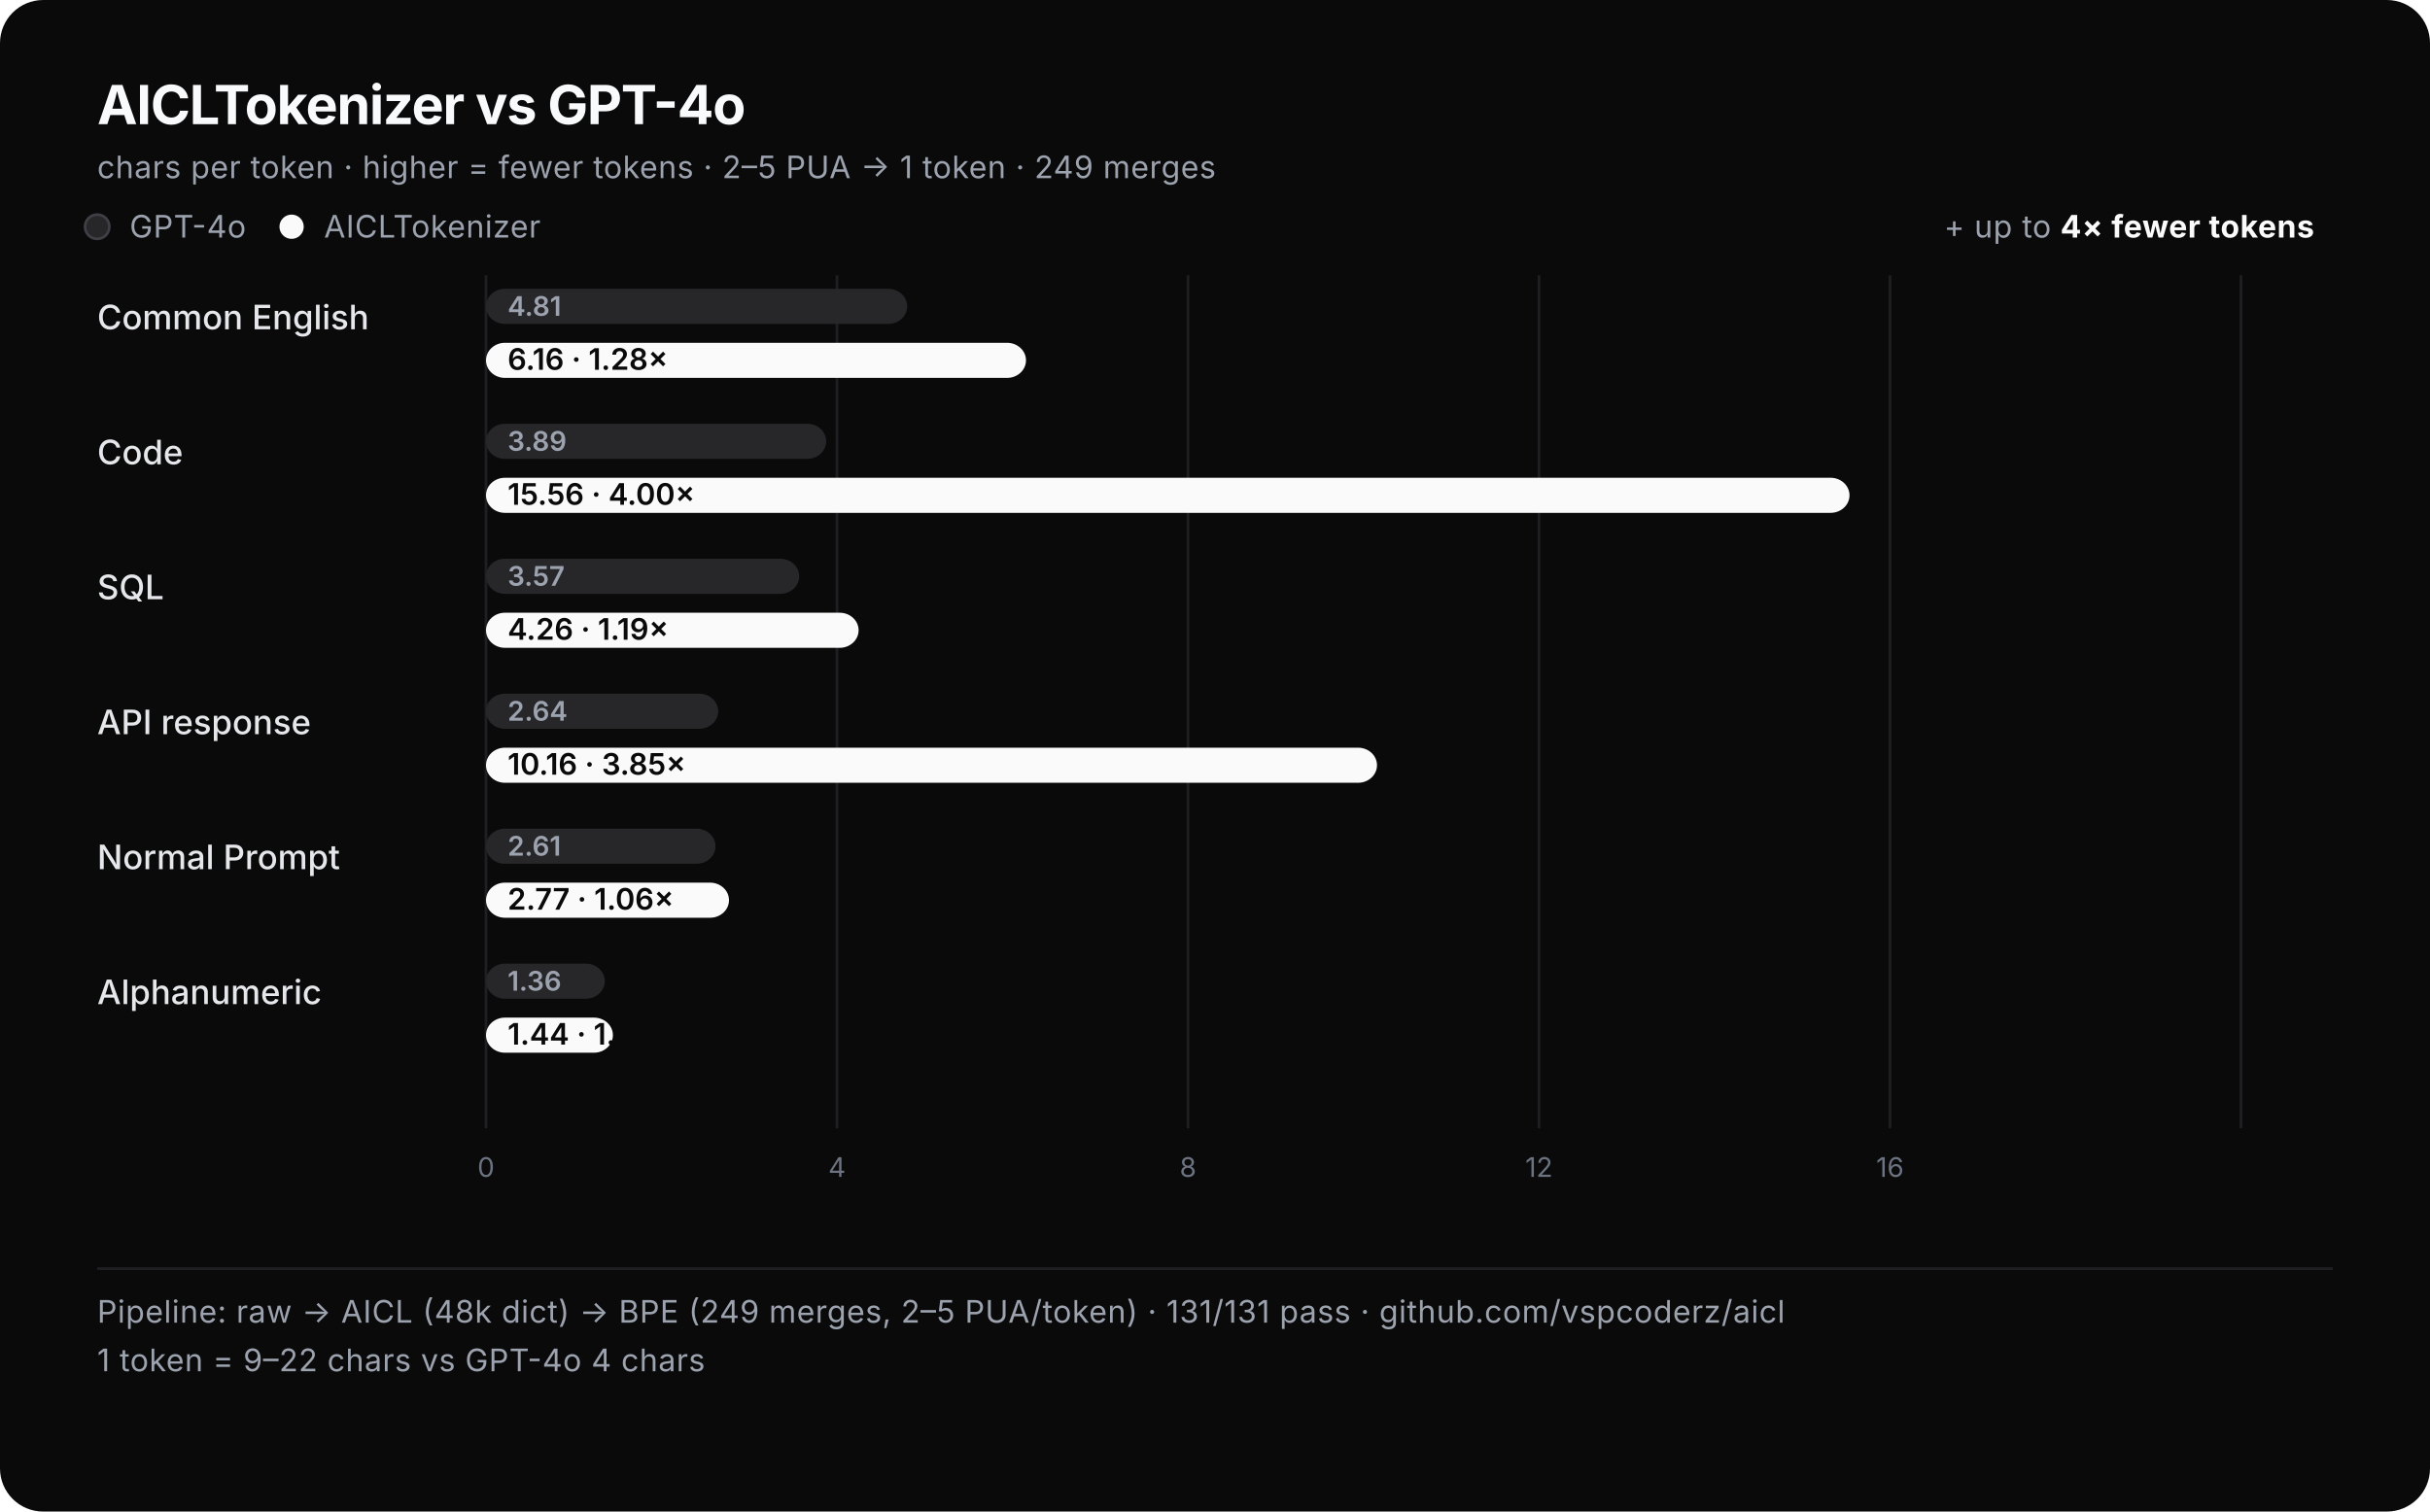
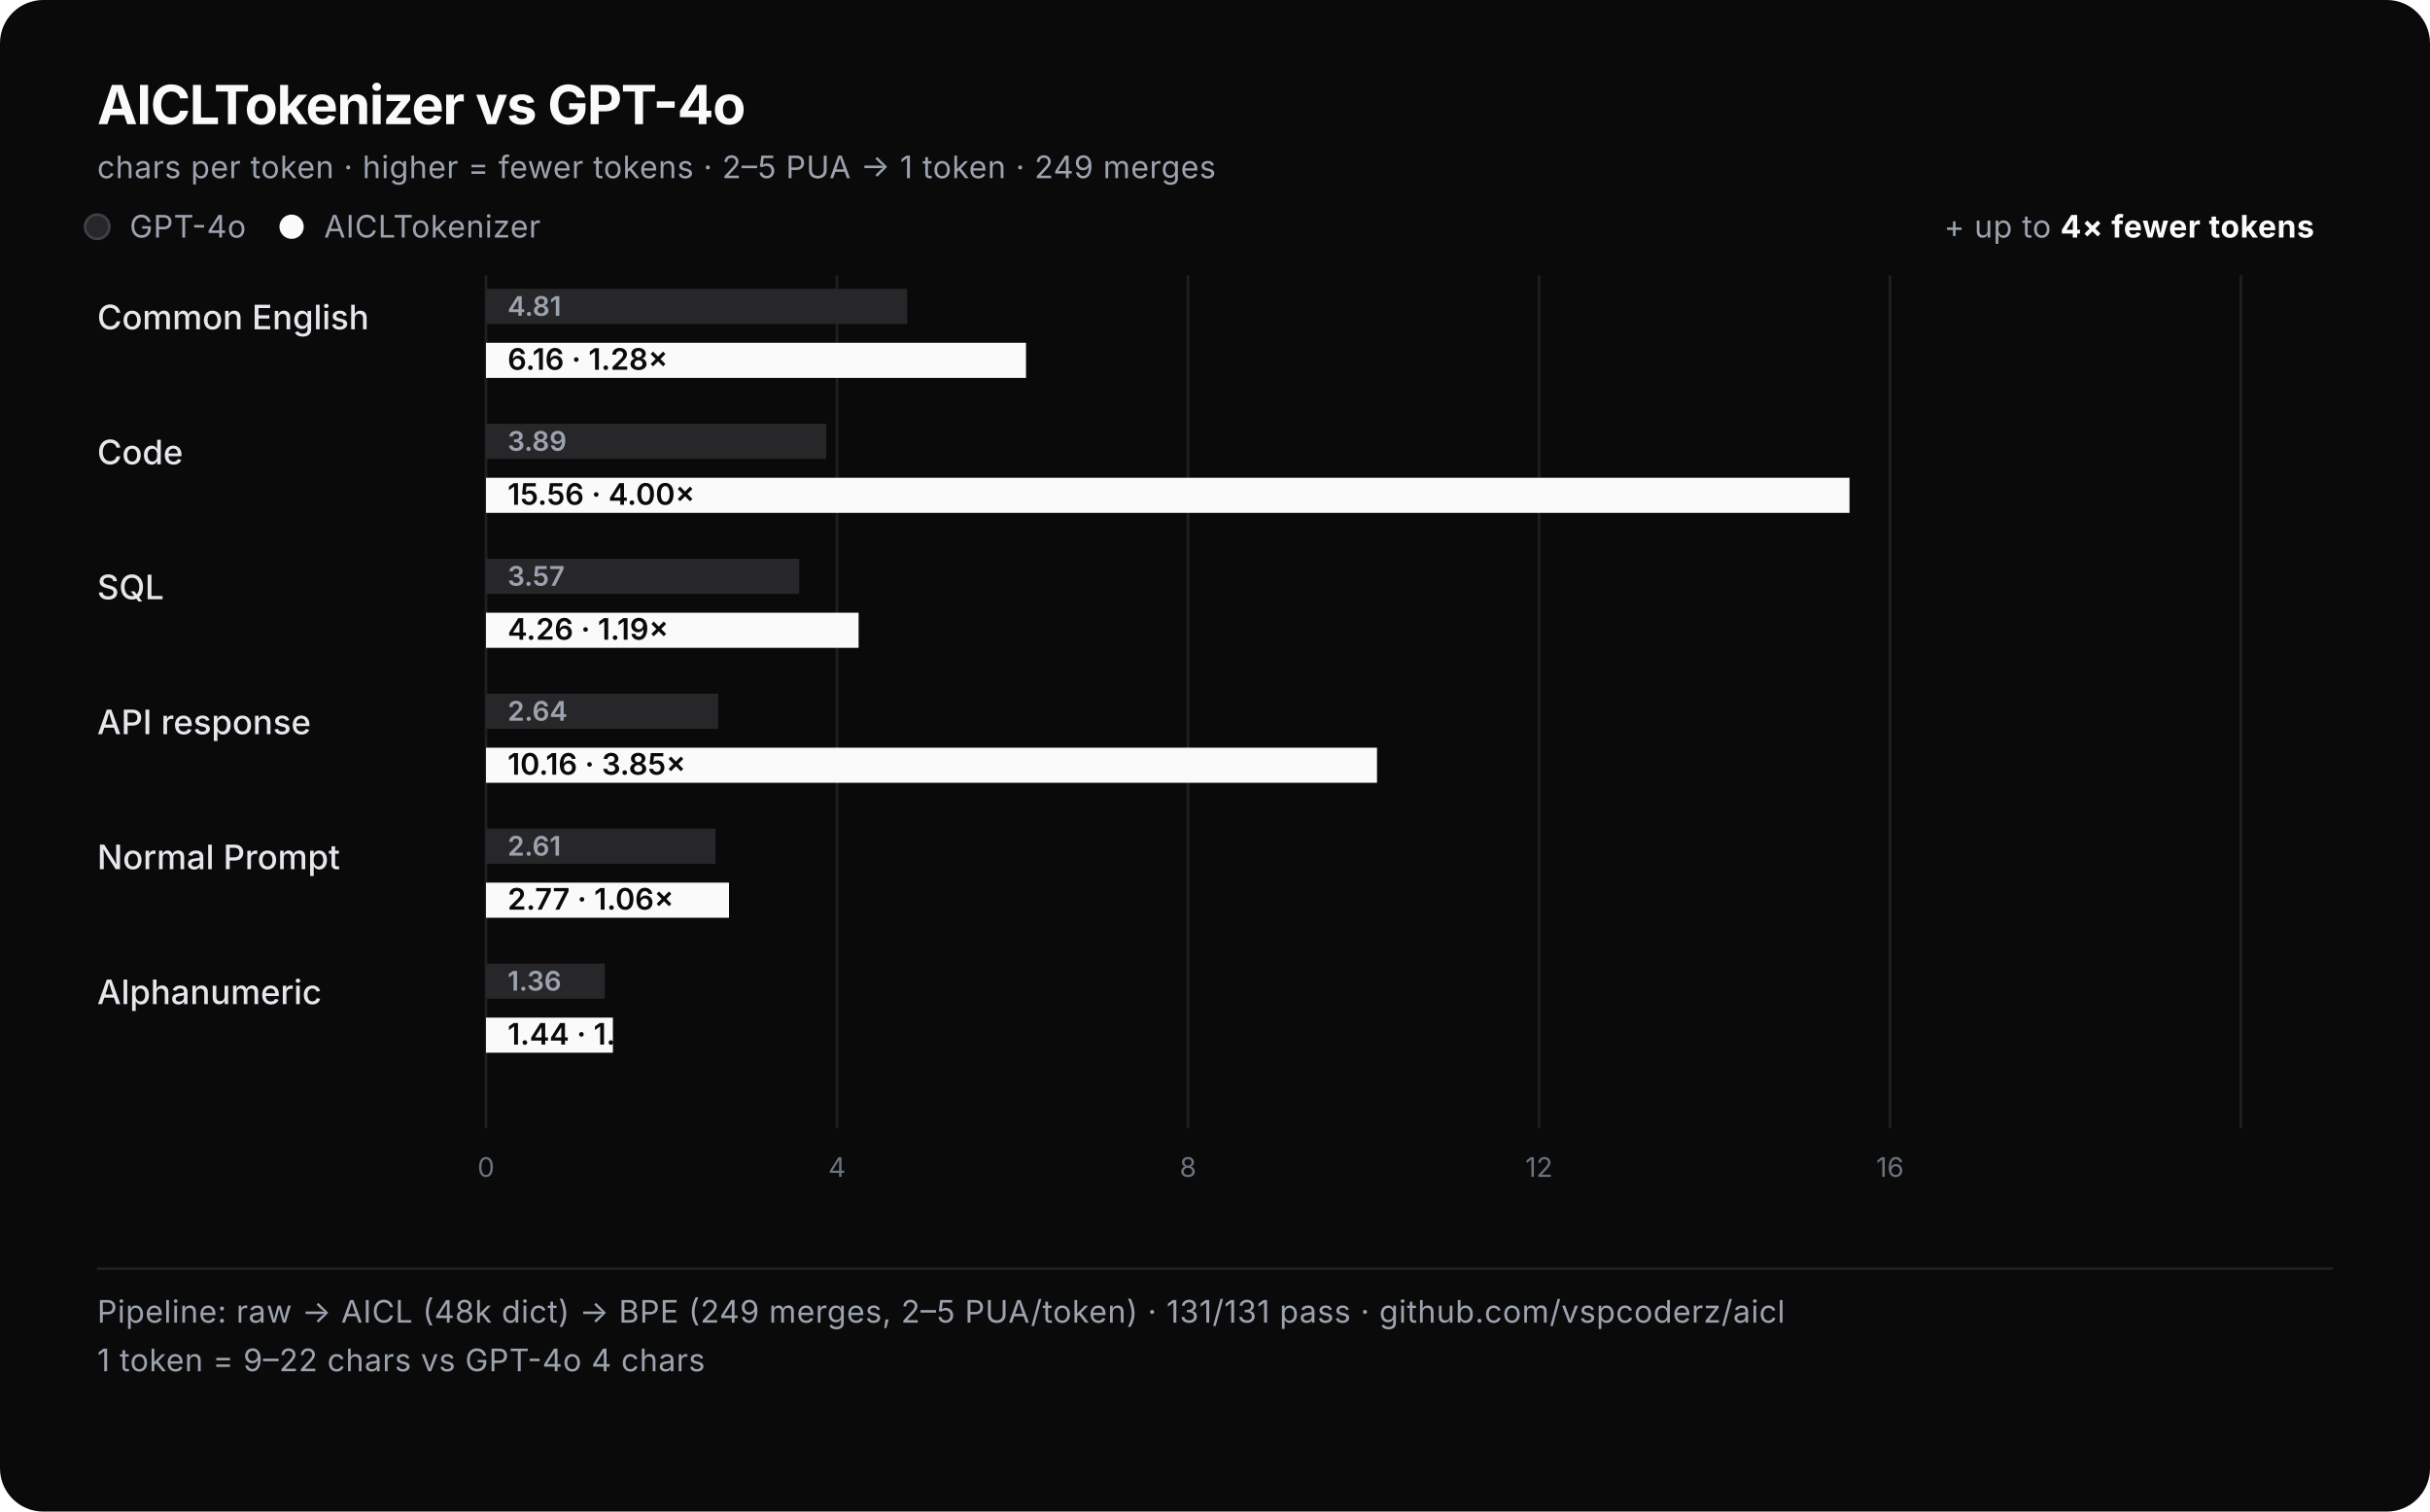
<svg xmlns="http://www.w3.org/2000/svg" width="900" height="560">
  <style>
  .t { font: 700 20px 'Inter', system-ui, sans-serif; fill: #f9fafb; letter-spacing: -0.4px; }
  .s { font: 400 11.5px 'Inter', system-ui, sans-serif; fill: #9ca3af; letter-spacing: 0.2px; }
  .n { font: 500 12.5px 'Inter', system-ui, sans-serif; fill: #e5e7eb; }
  .v { font: 600 11px 'Inter', system-ui, sans-serif; fill: #0a0a0a; }
  .vg { font: 600 10px 'Inter', system-ui, sans-serif; fill: #9ca3af; }
  .a { font: 400 10px 'Inter', system-ui, sans-serif; fill: #6b7280; }
</style>
  <rect width="900" height="560" rx="16" fill="#0a0a0a" />
  <text x="36" y="46" class="t">AICLTokenizer vs GPT-4o</text>
  <text x="36" y="66" class="s">chars per token · higher = fewer tokens · 2–5 PUA → 1 token · 249 merges</text>
  <circle cx="36" cy="84" r="4.5" fill="#27272a" stroke="#3f3f46" stroke-width="1" />
  <text x="48" y="88" class="s">GPT-4o</text>
  <circle cx="108" cy="84" r="4.5" fill="#fafafa" />
  <text x="120" y="88" class="s">AICLTokenizer</text>
  <text x="720" y="88" class="s">+ up to <tspan fill="#fafafa" font-weight="700">4× fewer tokens</tspan>
  </text>
  <g stroke="#1f1f23" stroke-width="1">
    <line x1="180" y1="102" x2="180" y2="418" />
    <line x1="310" y1="102" x2="310" y2="418" />
    <line x1="440" y1="102" x2="440" y2="418" />
    <line x1="570" y1="102" x2="570" y2="418" />
    <line x1="700" y1="102" x2="700" y2="418" />
    <line x1="830" y1="102" x2="830" y2="418" />
  </g>
  <text x="180" y="436" class="a" text-anchor="middle">0</text>
  <text x="310" y="436" class="a" text-anchor="middle">4</text>
  <text x="440" y="436" class="a" text-anchor="middle">8</text>
  <text x="570" y="436" class="a" text-anchor="middle">12</text>
  <text x="700" y="436" class="a" text-anchor="middle">16</text>
  <text x="36" y="122" class="n">Common English</text>
-   <rect x="180" y="107" width="156" height="13" rx="7" fill="#27272a" />
+   <rect x="180" y="107" width="156" height="13" rx="0" fill="#27272a" />
  <text x="188" y="117" class="vg">4.81</text>
-   <rect x="180" y="127" width="200" height="13" rx="7" fill="#fafafa" />
+   <rect x="180" y="127" width="200" height="13" rx="0" fill="#fafafa" />
  <text x="188" y="137" class="v">6.16 · 1.28×</text>
  <text x="36" y="172" class="n">Code</text>
-   <rect x="180" y="157" width="126" height="13" rx="7" fill="#27272a" />
+   <rect x="180" y="157" width="126" height="13" rx="0" fill="#27272a" />
  <text x="188" y="167" class="vg">3.89</text>
-   <rect x="180" y="177" width="505" height="13" rx="7" fill="#fafafa" />
+   <rect x="180" y="177" width="505" height="13" rx="0" fill="#fafafa" />
  <text x="188" y="187" class="v">15.56 · 4.00×</text>
  <text x="36" y="222" class="n">SQL</text>
-   <rect x="180" y="207" width="116" height="13" rx="7" fill="#27272a" />
+   <rect x="180" y="207" width="116" height="13" rx="0" fill="#27272a" />
  <text x="188" y="217" class="vg">3.57</text>
-   <rect x="180" y="227" width="138" height="13" rx="7" fill="#fafafa" />
+   <rect x="180" y="227" width="138" height="13" rx="0" fill="#fafafa" />
  <text x="188" y="237" class="v">4.26 · 1.19×</text>
  <text x="36" y="272" class="n">API response</text>
-   <rect x="180" y="257" width="86" height="13" rx="7" fill="#27272a" />
+   <rect x="180" y="257" width="86" height="13" rx="0" fill="#27272a" />
  <text x="188" y="267" class="vg">2.64</text>
-   <rect x="180" y="277" width="330" height="13" rx="7" fill="#fafafa" />
+   <rect x="180" y="277" width="330" height="13" rx="0" fill="#fafafa" />
  <text x="188" y="287" class="v">10.16 · 3.85×</text>
  <text x="36" y="322" class="n">Normal Prompt</text>
-   <rect x="180" y="307" width="85" height="13" rx="7" fill="#27272a" />
+   <rect x="180" y="307" width="85" height="13" rx="0" fill="#27272a" />
  <text x="188" y="317" class="vg">2.61</text>
-   <rect x="180" y="327" width="90" height="13" rx="7" fill="#fafafa" />
+   <rect x="180" y="327" width="90" height="13" rx="0" fill="#fafafa" />
  <text x="188" y="337" class="v">2.77 · 1.06×</text>
  <text x="36" y="372" class="n">Alphanumeric</text>
-   <rect x="180" y="357" width="44" height="13" rx="7" fill="#27272a" />
+   <rect x="180" y="357" width="44" height="13" rx="0" fill="#27272a" />
  <text x="188" y="367" class="vg">1.36</text>
-   <rect x="180" y="377" width="47" height="13" rx="7" fill="#fafafa" />
+   <rect x="180" y="377" width="47" height="13" rx="0" fill="#fafafa" />
  <text x="188" y="387" class="v">1.44 · 1.06×</text>
  <line x1="36" y1="470" x2="864" y2="470" stroke="#1f1f23" />
  <text x="36" y="490" class="s">Pipeline: raw → AICL (48k dict) → BPE (249 merges, 2–5 PUA/token) · 131/131 pass · github.com/vspcoderz/aicl</text>
  <text x="36" y="508" class="s">1 token = 9–22 chars vs GPT-4o 4 chars</text>
</svg>
